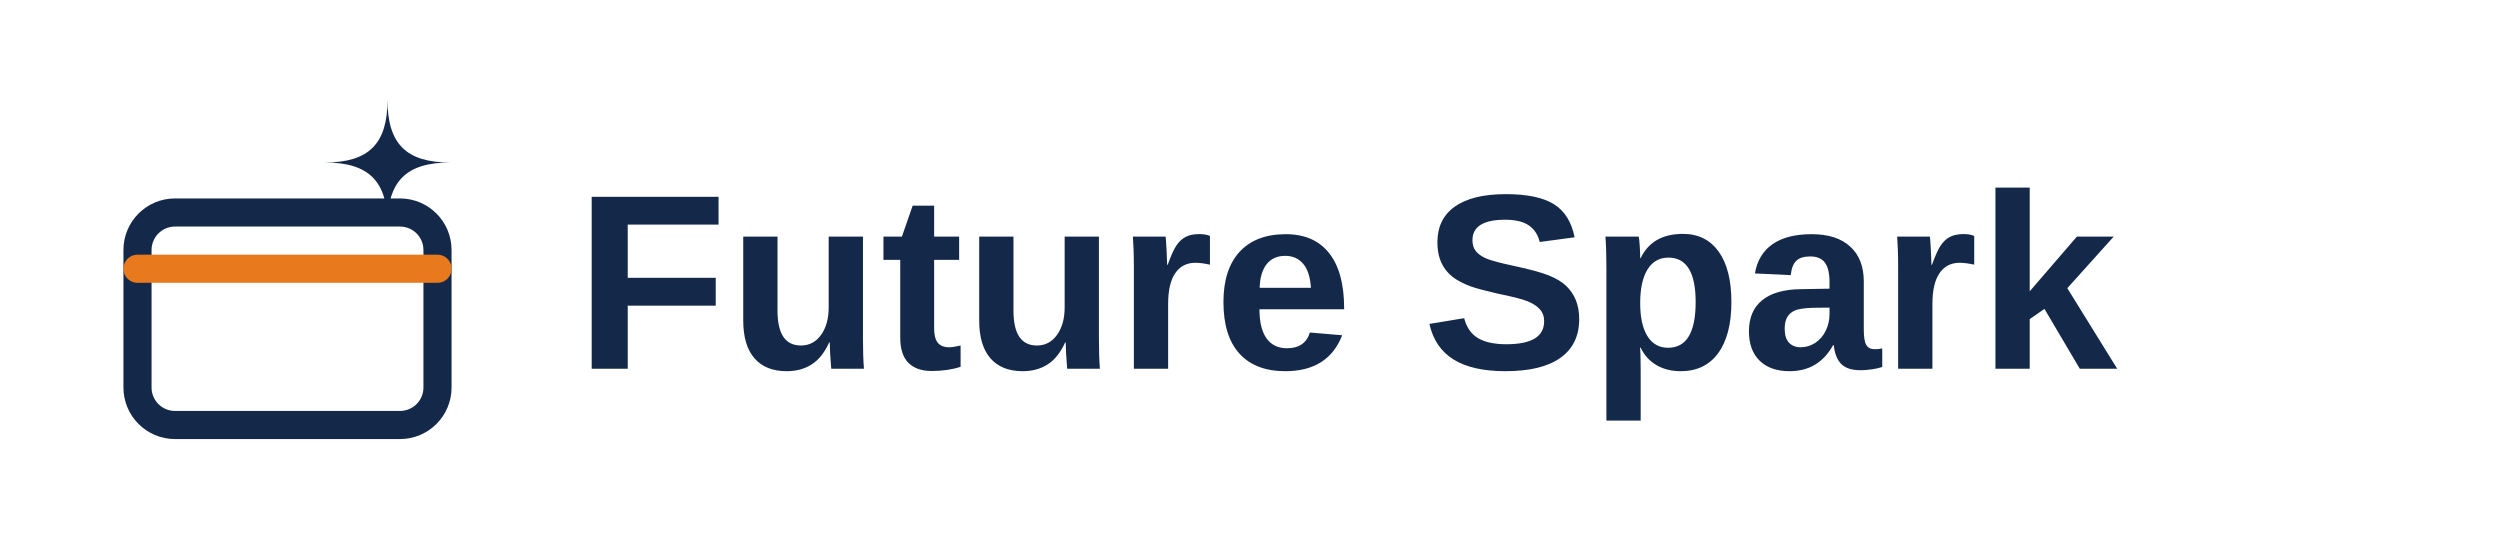
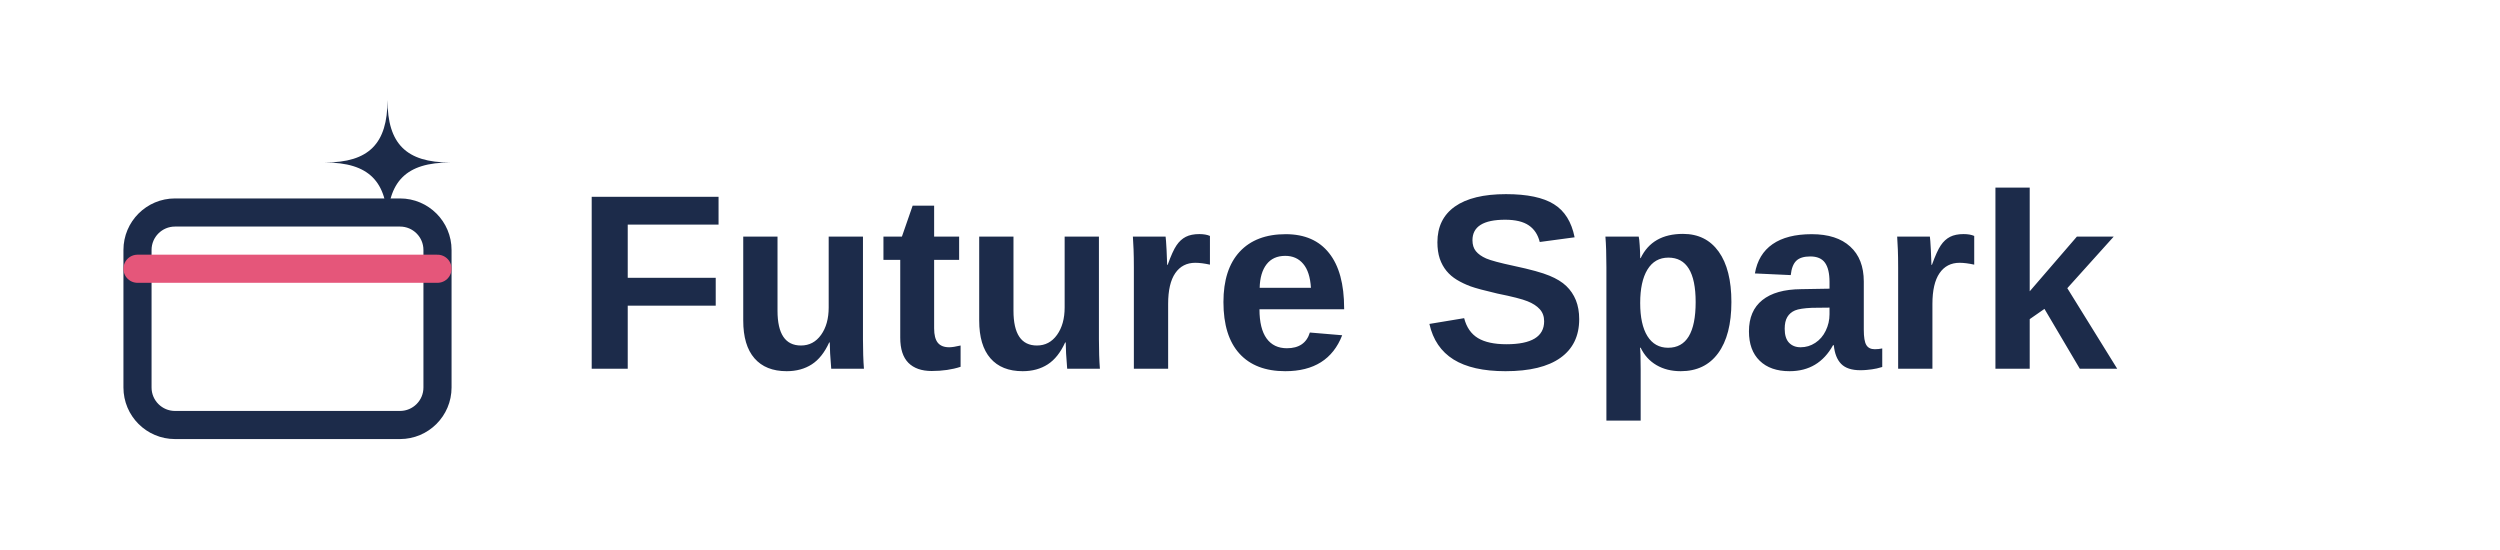
<svg xmlns="http://www.w3.org/2000/svg" viewBox="0 0 400 88" width="400" height="88">
  <g transform="translate(14 12)">
-     <path d="M14 22 H50 a6 6 0 0 1 6 6 V50 a6 6 0 0 1 -6 6 H14 a6 6 0 0 1 -6 -6 V28 a6 6 0 0 1 6 -6 Z" fill="none" stroke="#14294a" stroke-width="4.5" stroke-linejoin="round" />
-     <path d="M8 31 H56" fill="none" stroke="#e8791d" stroke-width="4.5" stroke-linecap="round" />
-     <path d="M48 4 C48 11 51 14 58 14 C51 14 48 17 48 24 C48 17 45 14 38 14 C45 14 48 11 48 4 Z" fill="#14294a" />
+     <path d="M14 22 H50 a6 6 0 0 1 6 6 V50 a6 6 0 0 1 -6 6 H14 a6 6 0 0 1 -6 -6 V28 a6 6 0 0 1 6 -6 Z" fill="none" stroke="#1c2b4a" stroke-width="4.5" stroke-linejoin="round" />
+     <path d="M8 31 H56" fill="none" stroke="#e5567a" stroke-width="4.5" stroke-linecap="round" />
+     <path d="M48 4 C48 11 51 14 58 14 C51 14 48 17 48 24 C48 17 45 14 38 14 C45 14 48 11 48 4 Z" fill="#1c2b4a" />
  </g>
-   <text x="92" y="59" fill="#14294a" font-family="Montserrat, Arial, Helvetica, sans-serif" font-weight="700" font-size="40">Future Spark</text>
+   <text x="92" y="59" fill="#1c2b4a" font-family="Montserrat, Arial, Helvetica, sans-serif" font-weight="700" font-size="40">Future Spark</text>
</svg>
